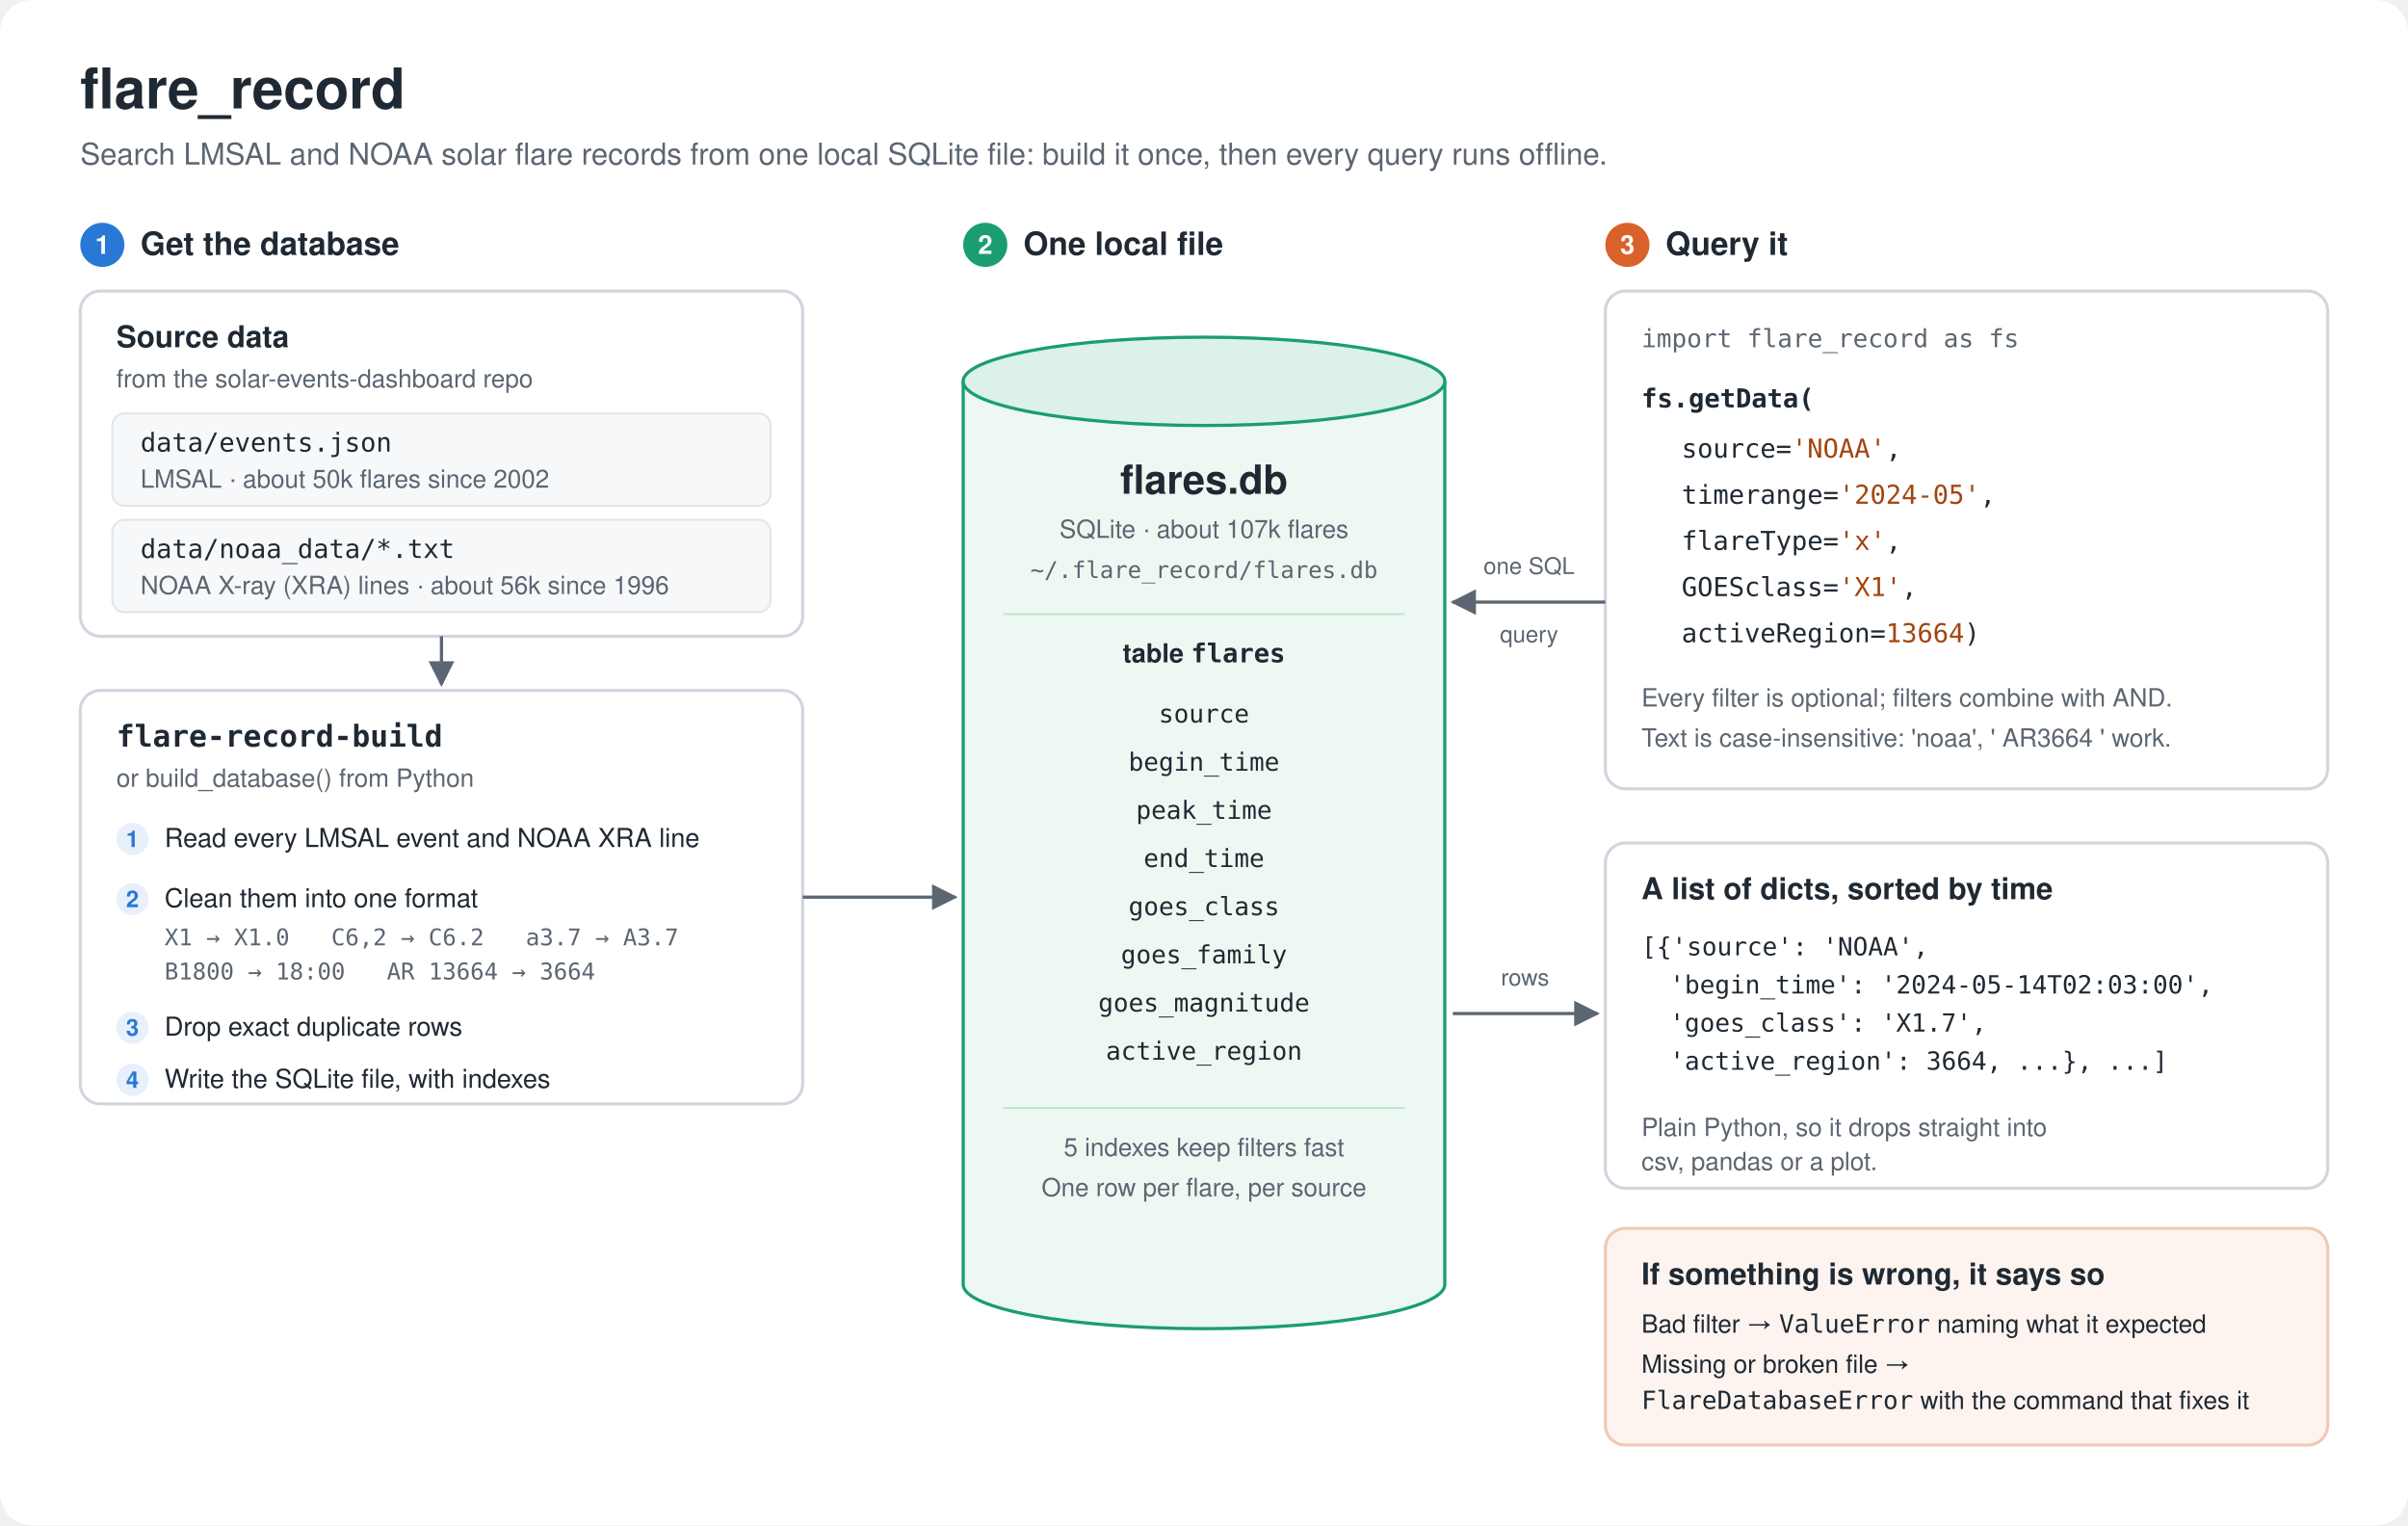
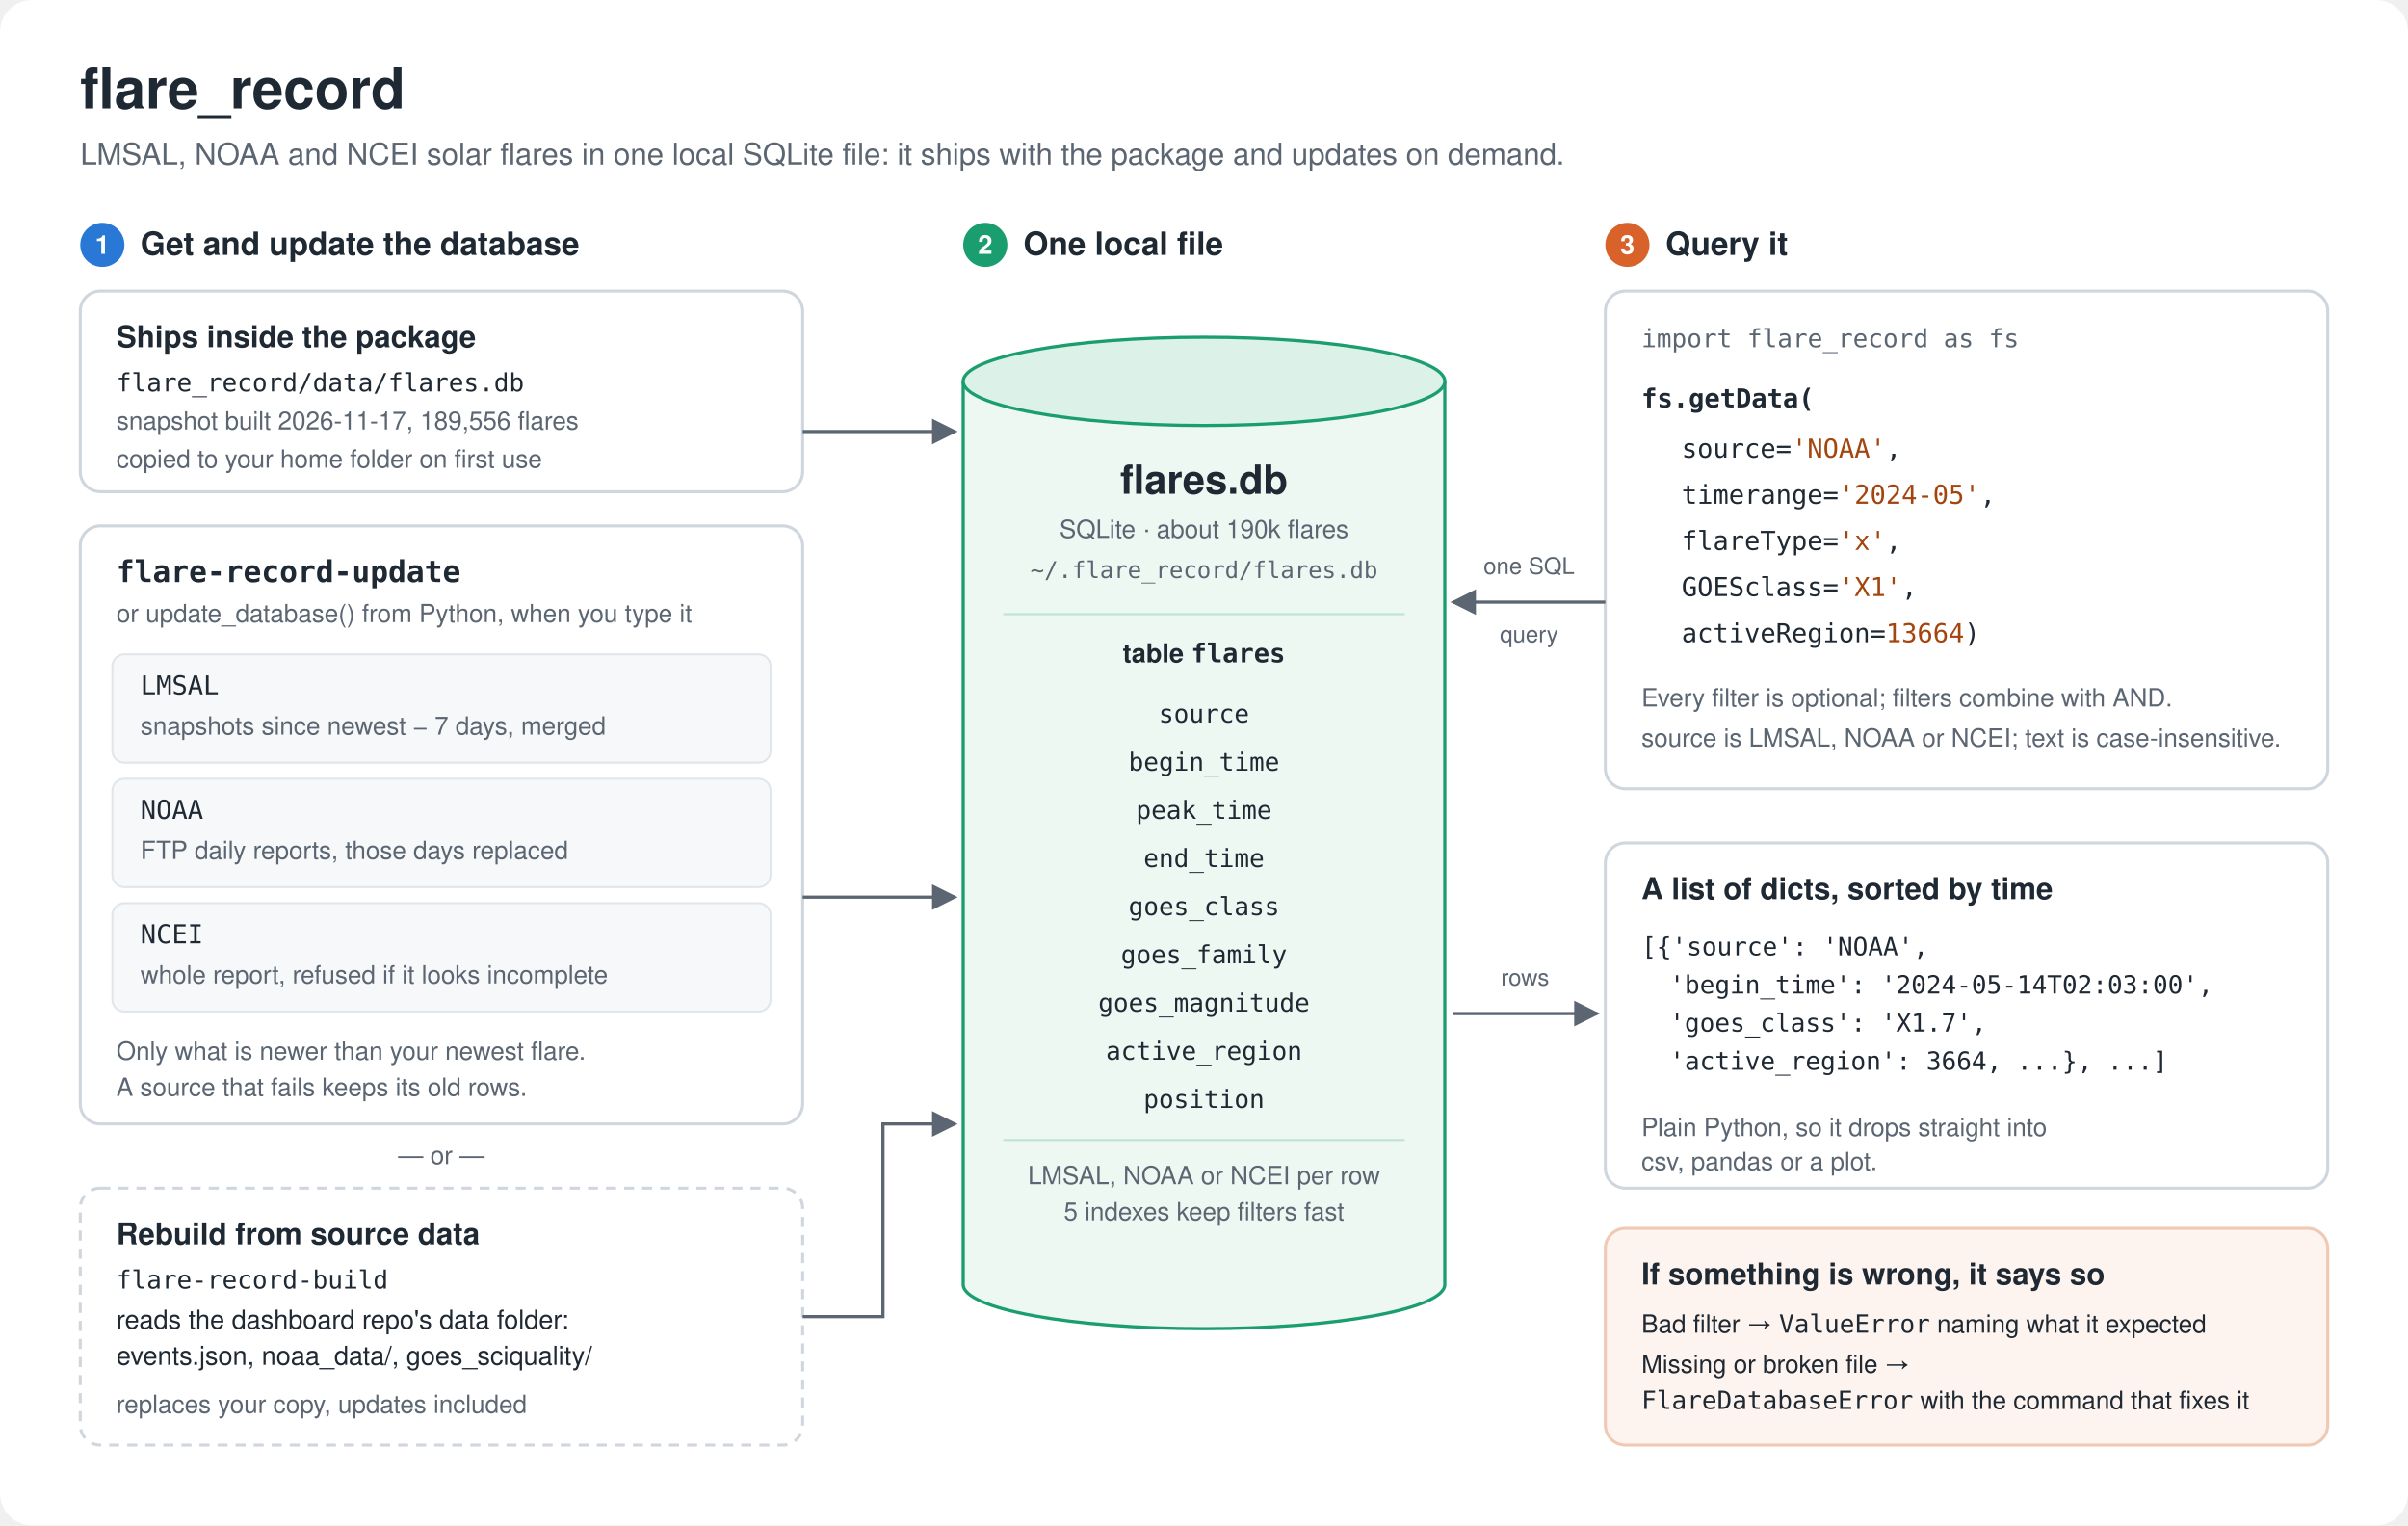
<svg xmlns="http://www.w3.org/2000/svg" viewBox="0 0 1200 760" width="1200" height="760" role="img" aria-labelledby="title desc">
  <defs>
    <marker id="arrow" viewBox="0 0 10 10" refX="9" refY="5" markerWidth="8" markerHeight="8" orient="auto-start-reverse">
      <path d="M0,0 L10,5 L0,10 z" fill="#5b6672" />
    </marker>
    <style>
      .t { font-family: -apple-system, BlinkMacSystemFont, "Segoe UI", Helvetica, Arial, sans-serif; fill: #1f2933; }
      .m { font-family: ui-monospace, SFMono-Regular, Menlo, Consolas, monospace; fill: #1f2933; }
      .muted { fill: #5b6672; }
      .h1 { font-size: 28px; font-weight: 700; }
      .sub { font-size: 15px; }
      .h2 { font-size: 16px; font-weight: 700; }
      .h3 { font-size: 15px; font-weight: 650; }
      .s13 { font-size: 13px; }
      .s12 { font-size: 12.5px; }
      .s11 { font-size: 11.5px; }
      .card { fill: #ffffff; stroke: #cfd6de; stroke-width: 1.5; }
      .row { fill: #f6f8fa; stroke: #e1e6eb; stroke-width: 1; }
      .line { stroke: #5b6672; stroke-width: 1.6; fill: none; }
      .badge-t { font-family: -apple-system, "Segoe UI", Helvetica, Arial, sans-serif; font-size: 13px; font-weight: 700; fill: #fff; }
    </style>
  </defs>
  <rect width="1200" height="760" rx="16" fill="#ffffff" />
  <text x="40" y="54" class="t h1">flare_record</text>
-   <text x="40" y="82" class="t sub muted">Search LMSAL and NOAA solar flare records from one local SQLite file: build it once, then every query runs offline.</text>
+   <text x="40" y="82" class="t sub muted">LMSAL, NOAA and NCEI solar flares in one local SQLite file: it ships with the package and updates on demand.</text>
  <circle cx="51" cy="122" r="11" fill="#2a78d6" />
  <text x="51" y="126.5" text-anchor="middle" class="badge-t">1</text>
-   <text x="70" y="127" class="t h2">Get the database</text>
-   <rect x="40" y="145" width="360" height="172" rx="10" class="card" />
-   <text x="58" y="173" class="t h3">Source data</text>
-   <text x="58" y="193" class="t s12 muted">from the solar-events-dashboard repo</text>
-   <rect x="56" y="206" width="328" height="46" rx="6" class="row" />
-   <text x="70" y="225" class="m s13">data/events.json</text>
-   <text x="70" y="243" class="t s12 muted">LMSAL · about 50k flares since 2002</text>
-   <rect x="56" y="259" width="328" height="46" rx="6" class="row" />
-   <text x="70" y="278" class="m s13">data/noaa_data/*.txt</text>
-   <text x="70" y="296" class="t s12 muted">NOAA X-ray (XRA) lines · about 56k since 1996</text>
-   <line x1="220" y1="317" x2="220" y2="341" class="line" marker-end="url(#arrow)" />
-   <rect x="40" y="344" width="360" height="206" rx="10" class="card" />
-   <text x="58" y="372" class="m h3">flare-record-build</text>
-   <text x="58" y="392" class="t s12 muted">or build_database() from Python</text>
-   <g class="t s13">
-     <circle cx="66" cy="418" r="8" fill="#e8f0fb" />
-     <text x="66" y="422" text-anchor="middle" class="t s11" style="font-weight:700;fill:#2a78d6">1</text>
-     <text x="82" y="422">Read every LMSAL event and NOAA XRA line</text>
-     <circle cx="66" cy="448" r="8" fill="#e8f0fb" />
-     <text x="66" y="452" text-anchor="middle" class="t s11" style="font-weight:700;fill:#2a78d6">2</text>
-     <text x="82" y="452">Clean them into one format</text>
-     <text x="82" y="471" class="m s11 muted" xml:space="preserve">X1 → X1.0   C6,2 → C6.2   a3.7 → A3.7</text>
-     <text x="82" y="488" class="m s11 muted" xml:space="preserve">B1800 → 18:00   AR 13664 → 3664</text>
-     <circle cx="66" cy="512" r="8" fill="#e8f0fb" />
-     <text x="66" y="516" text-anchor="middle" class="t s11" style="font-weight:700;fill:#2a78d6">3</text>
-     <text x="82" y="516">Drop exact duplicate rows</text>
-     <circle cx="66" cy="538" r="8" fill="#e8f0fb" />
-     <text x="66" y="542" text-anchor="middle" class="t s11" style="font-weight:700;fill:#2a78d6">4</text>
-     <text x="82" y="542">Write the SQLite file, with indexes</text>
-   </g>
+   <text x="70" y="127" class="t h2">Get and update the database</text>
+   <rect x="40" y="145" width="360" height="100" rx="10" class="card" />
+   <text x="58" y="173" class="t h3">Ships inside the package</text>
+   <text x="58" y="195" class="m s12">flare_record/data/flares.db</text>
+   <text x="58" y="214" class="t s12 muted">snapshot built 2026-11-17, 189,556 flares</text>
+   <text x="58" y="233" class="t s12 muted">copied to your home folder on first use</text>
+   <rect x="40" y="262" width="360" height="298" rx="10" class="card" />
+   <text x="58" y="290" class="m h3">flare-record-update</text>
+   <text x="58" y="310" class="t s12 muted">or update_database() from Python, when you type it</text>
+   <rect x="56" y="326" width="328" height="54" rx="6" class="row" />
+   <text x="70" y="346" class="m s13">LMSAL</text>
+   <text x="70" y="366" class="t s12 muted">snapshots since newest − 7 days, merged</text>
+   <rect x="56" y="388" width="328" height="54" rx="6" class="row" />
+   <text x="70" y="408" class="m s13">NOAA</text>
+   <text x="70" y="428" class="t s12 muted">FTP daily reports, those days replaced</text>
+   <rect x="56" y="450" width="328" height="54" rx="6" class="row" />
+   <text x="70" y="470" class="m s13">NCEI</text>
+   <text x="70" y="490" class="t s12 muted">whole report, refused if it looks incomplete</text>
+   <text x="58" y="528" class="t s12 muted">Only what is newer than your newest flare.</text>
+   <text x="58" y="546" class="t s12 muted">A source that fails keeps its old rows.</text>
+   <text x="220" y="580" text-anchor="middle" class="t s12 muted">— or —</text>
+   <rect x="40" y="592" width="360" height="128" rx="10" class="card" style="stroke-dasharray:5 4" />
+   <text x="58" y="620" class="t h3">Rebuild from source data</text>
+   <text x="58" y="642" class="m s12">flare-record-build</text>
+   <text x="58" y="662" class="t s13">reads the dashboard repo's data folder:</text>
+   <text x="58" y="680" class="t s13">events.json, noaa_data/, goes_sciquality/</text>
+   <text x="58" y="704" class="t s12 muted">replaces your copy, updates included</text>
+   <path d="M400,215 L476,215" class="line" marker-end="url(#arrow)" />
  <path d="M400,447 L476,447" class="line" marker-end="url(#arrow)" />
+   <path d="M400,656 L440,656 L440,560 L476,560" class="line" marker-end="url(#arrow)" />
  <circle cx="491" cy="122" r="11" fill="#1a9e6f" />
  <text x="491" y="126.5" text-anchor="middle" class="badge-t">2</text>
  <text x="510" y="127" class="t h2">One local file</text>
  <path d="M480,190 L480,640 A120,22 0 0 0 720,640 L720,190" fill="#eef8f3" stroke="#1a9e6f" stroke-width="1.6" />
  <ellipse cx="600" cy="190" rx="120" ry="22" fill="#dcf1e7" stroke="#1a9e6f" stroke-width="1.6" />
  <text x="600" y="246" text-anchor="middle" class="t" style="font-size:20px;font-weight:700">flares.db</text>
-   <text x="600" y="268" text-anchor="middle" class="t s12 muted">SQLite · about 107k flares</text>
+   <text x="600" y="268" text-anchor="middle" class="t s12 muted">SQLite · about 190k flares</text>
  <text x="600" y="288" text-anchor="middle" class="m s11 muted">~/.flare_record/flares.db</text>
  <line x1="500" y1="306" x2="700" y2="306" stroke="#bfe3d1" />
  <text x="600" y="330" text-anchor="middle" class="t s13" style="font-weight:650">table <tspan class="m">flares</tspan>
  </text>
  <g class="m s12" text-anchor="middle">
    <text x="600" y="360">source</text>
    <text x="600" y="384">begin_time</text>
    <text x="600" y="408">peak_time</text>
    <text x="600" y="432">end_time</text>
    <text x="600" y="456">goes_class</text>
    <text x="600" y="480">goes_family</text>
    <text x="600" y="504">goes_magnitude</text>
    <text x="600" y="528">active_region</text>
+     <text x="600" y="552">position</text>
  </g>
-   <line x1="500" y1="552" x2="700" y2="552" stroke="#bfe3d1" />
-   <text x="600" y="576" text-anchor="middle" class="t s12 muted">5 indexes keep filters fast</text>
-   <text x="600" y="596" text-anchor="middle" class="t s12 muted">One row per flare, per source</text>
+   <line x1="500" y1="568" x2="700" y2="568" stroke="#bfe3d1" />
+   <text x="600" y="590" text-anchor="middle" class="t s12 muted">LMSAL, NOAA or NCEI per row</text>
+   <text x="600" y="608" text-anchor="middle" class="t s12 muted">5 indexes keep filters fast</text>
  <circle cx="811" cy="122" r="11" fill="#d9612a" />
  <text x="811" y="126.5" text-anchor="middle" class="badge-t">3</text>
  <text x="830" y="127" class="t h2">Query it</text>
  <rect x="800" y="145" width="360" height="248" rx="10" class="card" />
  <text x="818" y="173" class="m s12 muted">import flare_record as fs</text>
  <text x="818" y="203" class="m s13" style="font-weight:700">fs.getData(</text>
  <g class="m s13">
    <text x="838" y="228">source=<tspan fill="#a3450f">'NOAA'</tspan>,</text>
    <text x="838" y="251">timerange=<tspan fill="#a3450f">'2024-05'</tspan>,</text>
    <text x="838" y="274">flareType=<tspan fill="#a3450f">'x'</tspan>,</text>
    <text x="838" y="297">GOESclass=<tspan fill="#a3450f">'X1'</tspan>,</text>
    <text x="838" y="320">activeRegion=<tspan fill="#a3450f">13664</tspan>)</text>
  </g>
  <text x="818" y="352" class="t s12 muted">Every filter is optional; filters combine with AND.</text>
-   <text x="818" y="372" class="t s12 muted">Text is case-insensitive: 'noaa', ' AR3664 ' work.</text>
+   <text x="818" y="372" class="t s12 muted">source is LMSAL, NOAA or NCEI; text is case-insensitive.</text>
  <path d="M800,300 L724,300" class="line" marker-end="url(#arrow)" />
  <text x="762" y="286" text-anchor="middle" class="t s11 muted">one SQL</text>
  <text x="762" y="320" text-anchor="middle" class="t s11 muted">query</text>
  <path d="M724,505 L796,505" class="line" marker-end="url(#arrow)" />
  <text x="760" y="491" text-anchor="middle" class="t s11 muted">rows</text>
  <rect x="800" y="420" width="360" height="172" rx="10" class="card" />
  <text x="818" y="448" class="t h3">A list of dicts, sorted by time</text>
  <g class="m s12">
    <text x="818" y="476">[{'source': 'NOAA',</text>
    <text x="832" y="495">'begin_time': '2024-05-14T02:03:00',</text>
    <text x="832" y="514">'goes_class': 'X1.7',</text>
    <text x="832" y="533">'active_region': 3664, ...}, ...]</text>
  </g>
  <text x="818" y="566" class="t s12 muted">Plain Python, so it drops straight into</text>
  <text x="818" y="583" class="t s12 muted">csv, pandas or a plot.</text>
  <rect x="800" y="612" width="360" height="108" rx="10" fill="#fdf4ef" stroke="#f0c9b4" stroke-width="1.5" />
  <text x="818" y="640" class="t h3">If something is wrong, it says so</text>
  <text x="818" y="664" class="t s12">Bad filter → <tspan class="m">ValueError</tspan> naming what it expected</text>
  <text x="818" y="684" class="t s12">Missing or broken file →</text>
  <text x="818" y="702" class="t s12">
    <tspan class="m">FlareDatabaseError</tspan> with the command that fixes it</text>
</svg>
